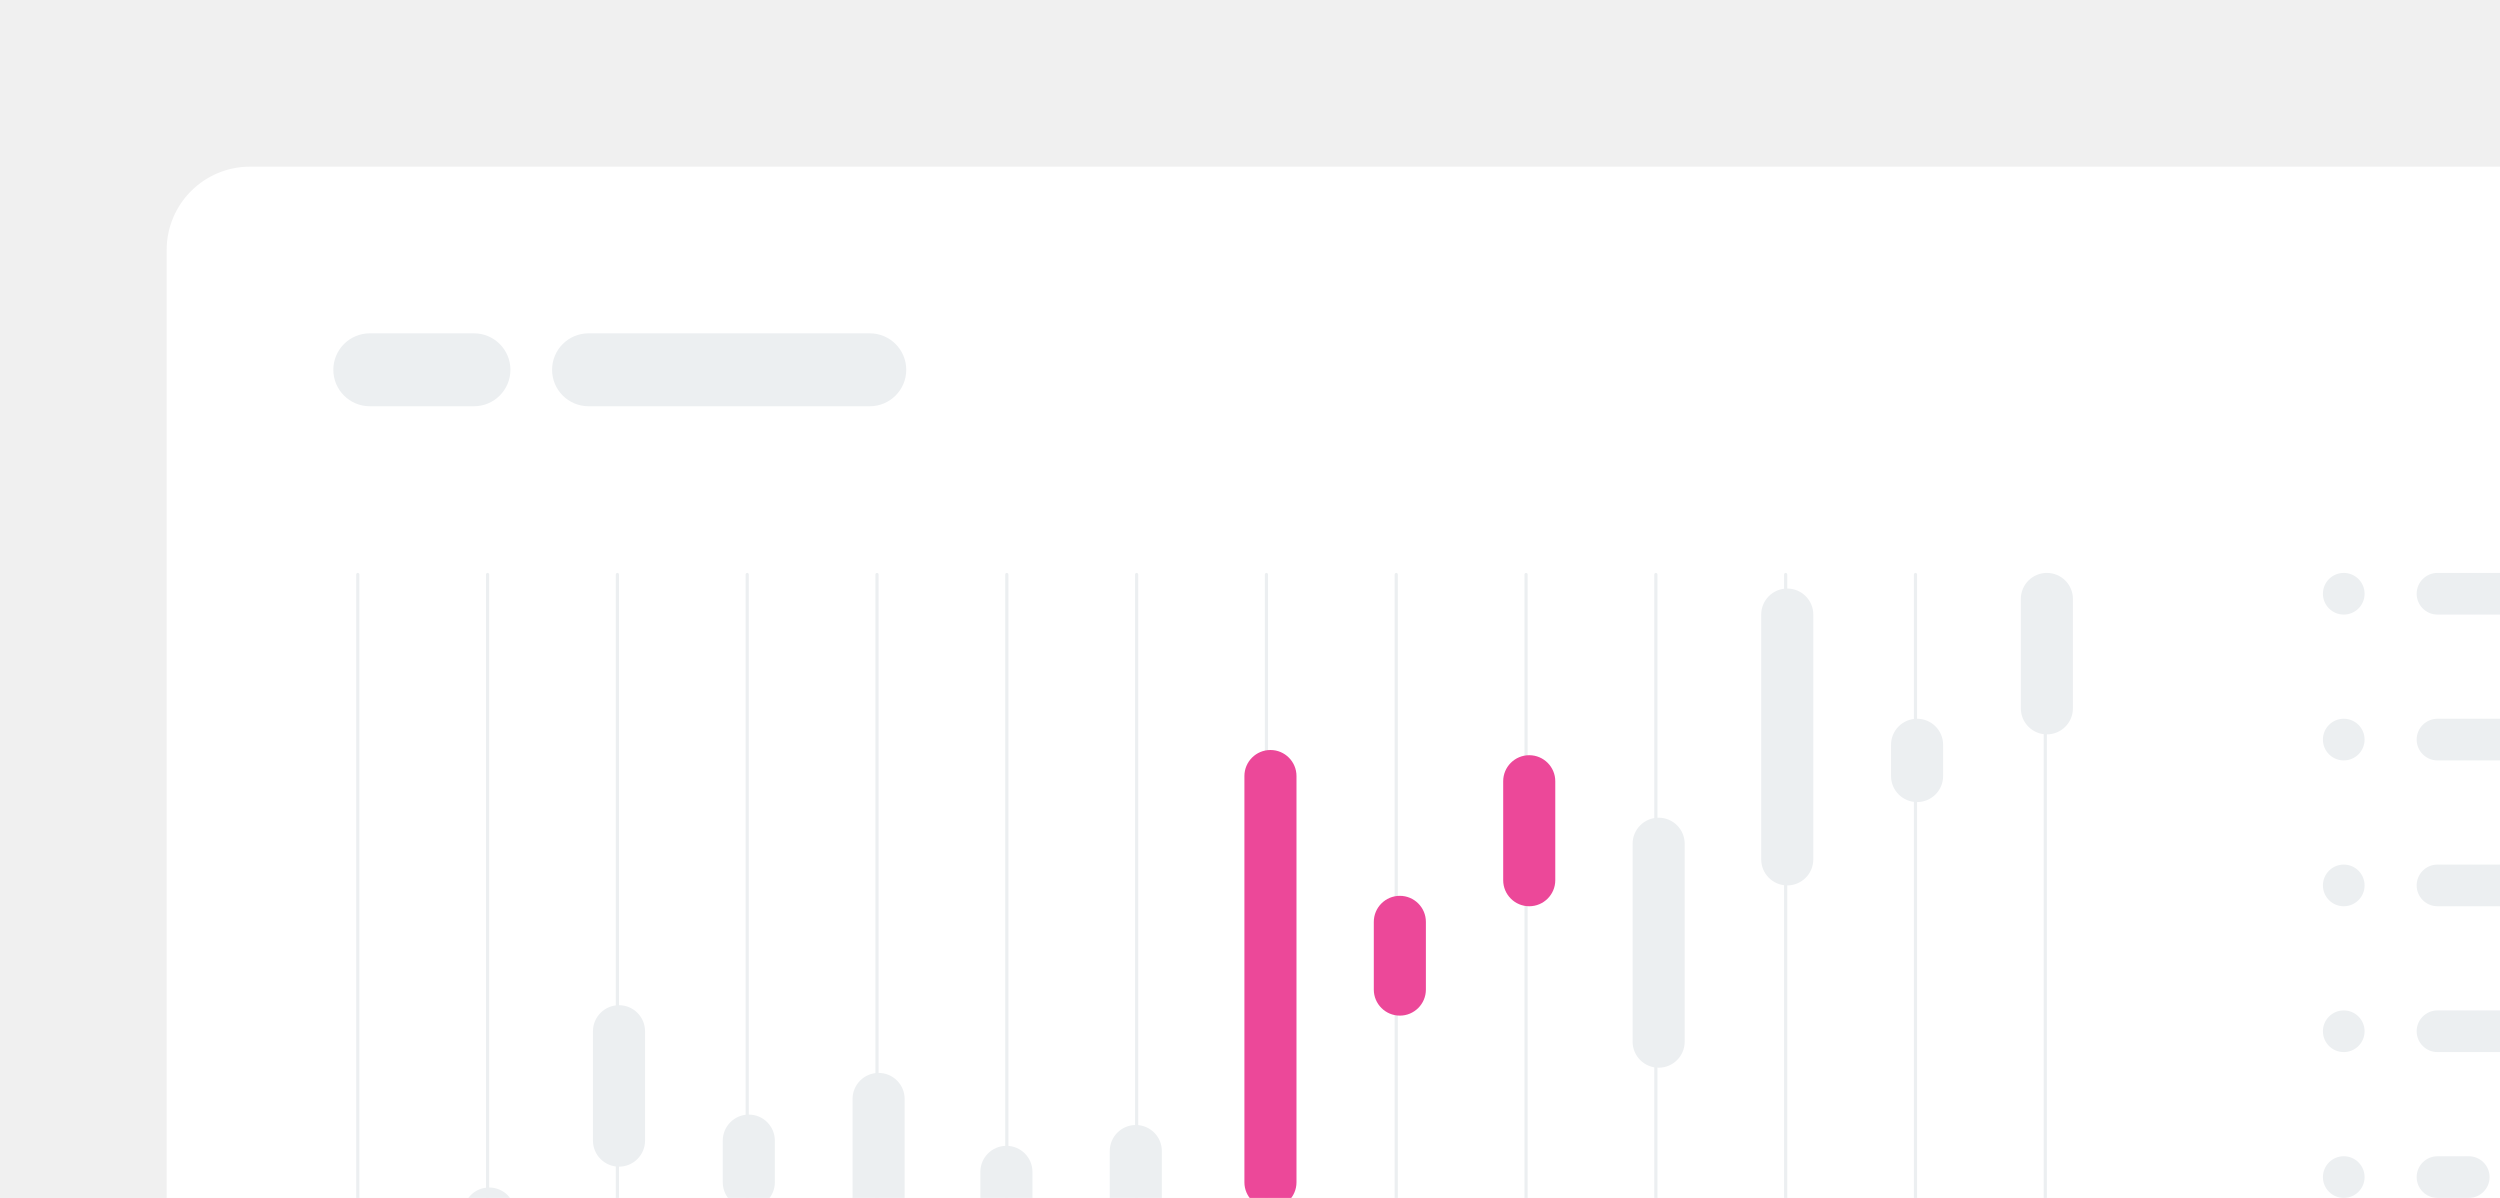
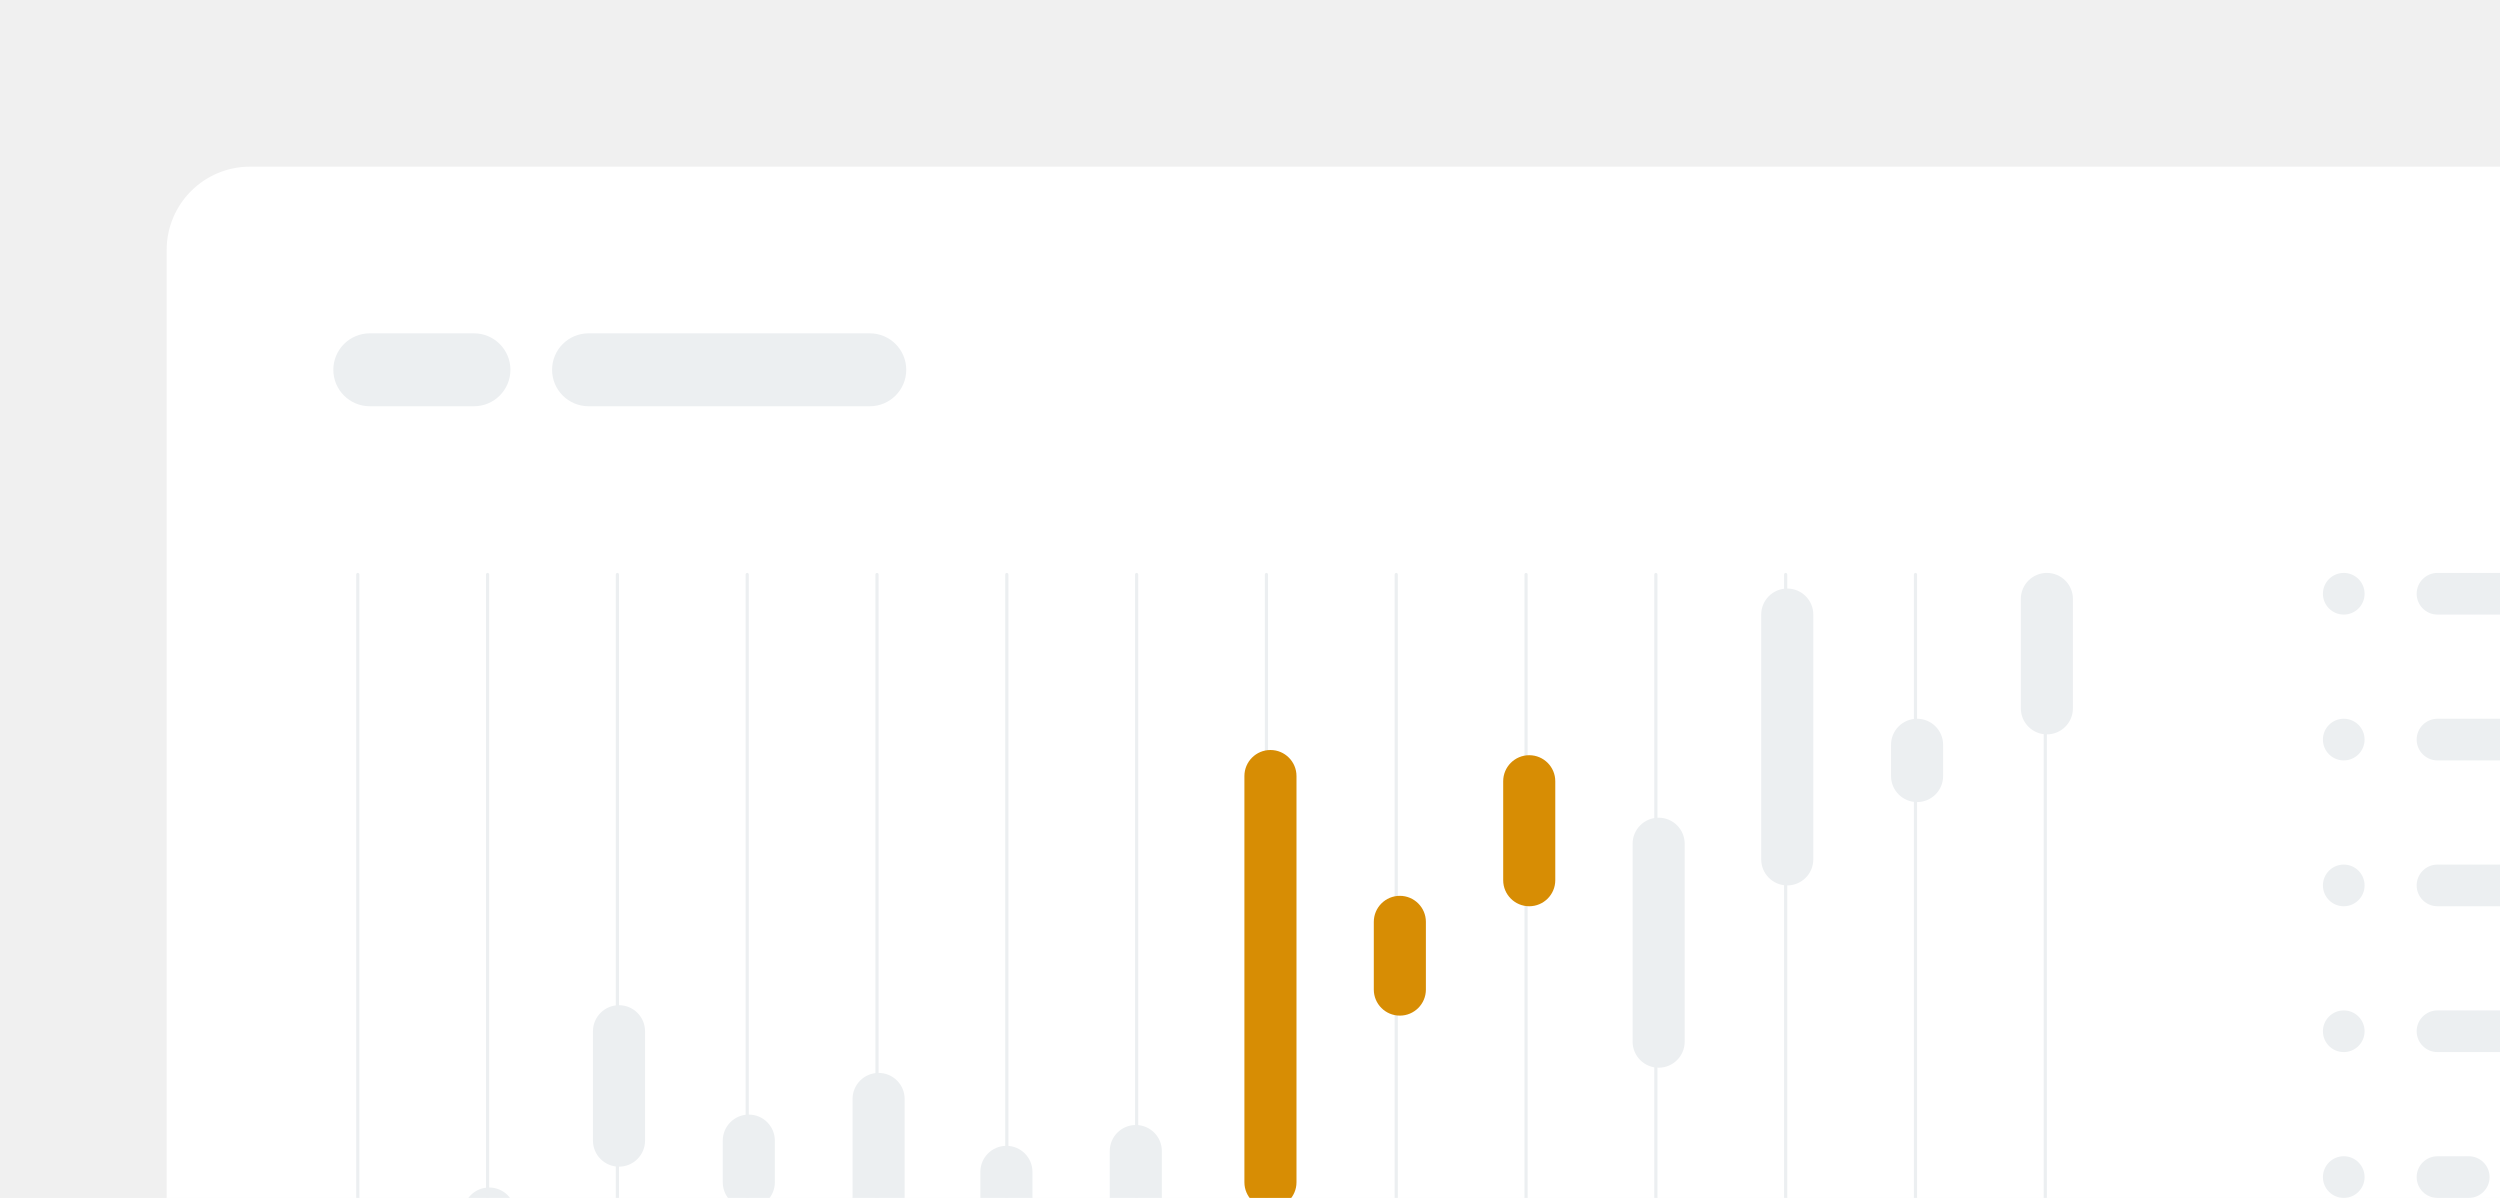
<svg xmlns="http://www.w3.org/2000/svg" width="480" height="230" viewBox="0 0 480 230" fill="none">
  <g clip-path="url(#clip0_753_1338)">
    <path d="M552 32H48C39.163 32 32 39.163 32 48V274C32 282.837 39.163 290 48 290H552C560.837 290 568 282.837 568 274V48C568 39.163 560.837 32 552 32Z" fill="white" />
    <path d="M68.695 257.695V110.305" stroke="#ECEFF1" stroke-width="0.61" stroke-linecap="round" />
    <path d="M93.617 257.695V110.305" stroke="#ECEFF1" stroke-width="0.61" stroke-linecap="round" />
    <path d="M118.539 257.695V110.305" stroke="#ECEFF1" stroke-width="0.61" stroke-linecap="round" />
    <path d="M143.465 257.695V110.305" stroke="#ECEFF1" stroke-width="0.61" stroke-linecap="round" />
    <path d="M168.387 257.695V110.305" stroke="#ECEFF1" stroke-width="0.61" stroke-linecap="round" />
    <path d="M193.309 257.695V110.305" stroke="#ECEFF1" stroke-width="0.61" stroke-linecap="round" />
    <path d="M218.234 257.695V110.305" stroke="#ECEFF1" stroke-width="0.61" stroke-linecap="round" />
    <path d="M243.156 257.695V110.305" stroke="#ECEFF1" stroke-width="0.61" stroke-linecap="round" />
    <path d="M268.078 257.695V110.305" stroke="#ECEFF1" stroke-width="0.61" stroke-linecap="round" />
    <path d="M293.004 257.695V110.305" stroke="#ECEFF1" stroke-width="0.61" stroke-linecap="round" />
    <path d="M317.926 257.695V110.305" stroke="#ECEFF1" stroke-width="0.61" stroke-linecap="round" />
    <path d="M342.848 257.695V110.305" stroke="#ECEFF1" stroke-width="0.61" stroke-linecap="round" />
    <path d="M367.773 257.695V110.305" stroke="#ECEFF1" stroke-width="0.61" stroke-linecap="round" />
    <path d="M392.695 257.695V110.305" stroke="#ECEFF1" stroke-width="0.61" stroke-linecap="round" />
    <path d="M91 64H71C67.134 64 64 67.134 64 71C64 74.866 67.134 78 71 78H91C94.866 78 98 74.866 98 71C98 67.134 94.866 64 91 64Z" fill="#ECEFF1" />
    <path d="M167 64H113C109.134 64 106 67.134 106 71C106 74.866 109.134 78 113 78H167C170.866 78 174 74.866 174 71C174 67.134 170.866 64 167 64Z" fill="#ECEFF1" />
    <path d="M98.922 233C98.922 230.239 96.683 228 93.922 228C91.16 228 88.922 230.239 88.922 233V241C88.922 243.761 91.16 246 93.922 246C96.683 246 98.922 243.761 98.922 241V233Z" fill="#ECEFF1" />
    <path d="M123.848 198C123.848 195.239 121.609 193 118.848 193C116.086 193 113.848 195.239 113.848 198V219C113.848 221.761 116.086 224 118.848 224C121.609 224 123.848 221.761 123.848 219V198Z" fill="#ECEFF1" />
    <path d="M148.77 219C148.77 216.239 146.531 214 143.77 214C141.008 214 138.77 216.239 138.77 219V227C138.77 229.761 141.008 232 143.77 232C146.531 232 148.77 229.761 148.77 227V219Z" fill="#ECEFF1" />
    <path d="M173.691 211C173.691 208.239 171.453 206 168.691 206C165.93 206 163.691 208.239 163.691 211V239C163.691 241.761 165.93 244 168.691 244C171.453 244 173.691 241.761 173.691 239V211Z" fill="#ECEFF1" />
    <path d="M198.23 225C198.23 222.239 195.992 220 193.23 220C190.469 220 188.23 222.239 188.23 225V235C188.23 237.761 190.469 240 193.23 240C195.992 240 198.23 237.761 198.23 235V225Z" fill="#ECEFF1" />
    <path d="M223.074 221C223.074 218.239 220.836 216 218.074 216C215.313 216 213.074 218.239 213.074 221V247C213.074 249.761 215.313 252 218.074 252C220.836 252 223.074 249.761 223.074 247V221Z" fill="#ECEFF1" />
-     <path d="M248.926 149C248.926 146.239 246.687 144 243.926 144C241.164 144 238.926 146.239 238.926 149V227C238.926 229.761 241.164 232 243.926 232C246.687 232 248.926 229.761 248.926 227V149Z" fill="#EC4899" />
-     <path d="M273.77 177C273.77 174.239 271.531 172 268.77 172C266.008 172 263.77 174.239 263.77 177V190C263.77 192.761 266.008 195 268.77 195C271.531 195 273.77 192.761 273.77 190V177Z" fill="#EC4899" />
-     <path d="M298.613 150C298.613 147.239 296.375 145 293.613 145C290.852 145 288.613 147.239 288.613 150V169C288.613 171.761 290.852 174 293.613 174C296.375 174 298.613 171.761 298.613 169V150Z" fill="#EC4899" />
+     <path d="M248.926 149C248.926 146.239 246.687 144 243.926 144C241.164 144 238.926 146.239 238.926 149V227C238.926 229.761 241.164 232 243.926 232C246.687 232 248.926 229.761 248.926 227V149Z" fill="#d78d04" />
+     <path d="M273.77 177C273.77 174.239 271.531 172 268.77 172C266.008 172 263.77 174.239 263.77 177V190C263.77 192.761 266.008 195 268.77 195C271.531 195 273.77 192.761 273.77 190V177Z" fill="#d78d04" />
+     <path d="M298.613 150C298.613 147.239 296.375 145 293.613 145C290.852 145 288.613 147.239 288.613 150V169C288.613 171.761 290.852 174 293.613 174C296.375 174 298.613 171.761 298.613 169V150Z" fill="#d78d04" />
    <path d="M323.461 162C323.461 159.239 321.222 157 318.461 157C315.7 157 313.461 159.239 313.461 162V200C313.461 202.761 315.7 205 318.461 205C321.222 205 323.461 202.761 323.461 200V162Z" fill="#ECEFF1" />
    <path d="M348.152 118C348.152 115.239 345.914 113 343.152 113C340.391 113 338.152 115.239 338.152 118V165C338.152 167.761 340.391 170 343.152 170C345.914 170 348.152 167.761 348.152 165V118Z" fill="#ECEFF1" />
    <path d="M373.078 143C373.078 140.239 370.84 138 368.078 138C365.317 138 363.078 140.239 363.078 143V149C363.078 151.761 365.317 154 368.078 154C370.84 154 373.078 151.761 373.078 149V143Z" fill="#ECEFF1" />
    <path d="M398 115C398 112.239 395.761 110 393 110C390.239 110 388 112.239 388 115V136C388 138.761 390.239 141 393 141C395.761 141 398 138.761 398 136V115Z" fill="#ECEFF1" />
    <path d="M454 114C454 111.791 452.209 110 450 110C447.791 110 446 111.791 446 114C446 116.209 447.791 118 450 118C452.209 118 454 116.209 454 114Z" fill="#ECEFF1" />
    <path d="M492 110H468C465.791 110 464 111.791 464 114C464 116.209 465.791 118 468 118H492C494.209 118 496 116.209 496 114C496 111.791 494.209 110 492 110Z" fill="#ECEFF1" />
    <path d="M454 142C454 139.791 452.209 138 450 138C447.791 138 446 139.791 446 142C446 144.209 447.791 146 450 146C452.209 146 454 144.209 454 142Z" fill="#ECEFF1" />
    <path d="M484 138H468C465.791 138 464 139.791 464 142C464 144.209 465.791 146 468 146H484C486.209 146 488 144.209 488 142C488 139.791 486.209 138 484 138Z" fill="#ECEFF1" />
    <path d="M454 170C454 167.791 452.209 166 450 166C447.791 166 446 167.791 446 170C446 172.209 447.791 174 450 174C452.209 174 454 172.209 454 170Z" fill="#ECEFF1" />
    <path d="M480 166H468C465.791 166 464 167.791 464 170C464 172.209 465.791 174 468 174H480C482.209 174 484 172.209 484 170C484 167.791 482.209 166 480 166Z" fill="#ECEFF1" />
    <path d="M454 198C454 195.791 452.209 194 450 194C447.791 194 446 195.791 446 198C446 200.209 447.791 202 450 202C452.209 202 454 200.209 454 198Z" fill="#ECEFF1" />
    <path d="M485 194H468C465.791 194 464 195.791 464 198C464 200.209 465.791 202 468 202H485C487.209 202 489 200.209 489 198C489 195.791 487.209 194 485 194Z" fill="#ECEFF1" />
    <path d="M454 226C454 223.791 452.209 222 450 222C447.791 222 446 223.791 446 226C446 228.209 447.791 230 450 230C452.209 230 454 228.209 454 226Z" fill="#ECEFF1" />
    <path d="M474 222H468C465.791 222 464 223.791 464 226C464 228.209 465.791 230 468 230H474C476.209 230 478 228.209 478 226C478 223.791 476.209 222 474 222Z" fill="#ECEFF1" />
  </g>
  <defs>
    <clipPath id="clip0_753_1338">
      <rect width="480" height="230" fill="white" />
    </clipPath>
  </defs>
</svg>
